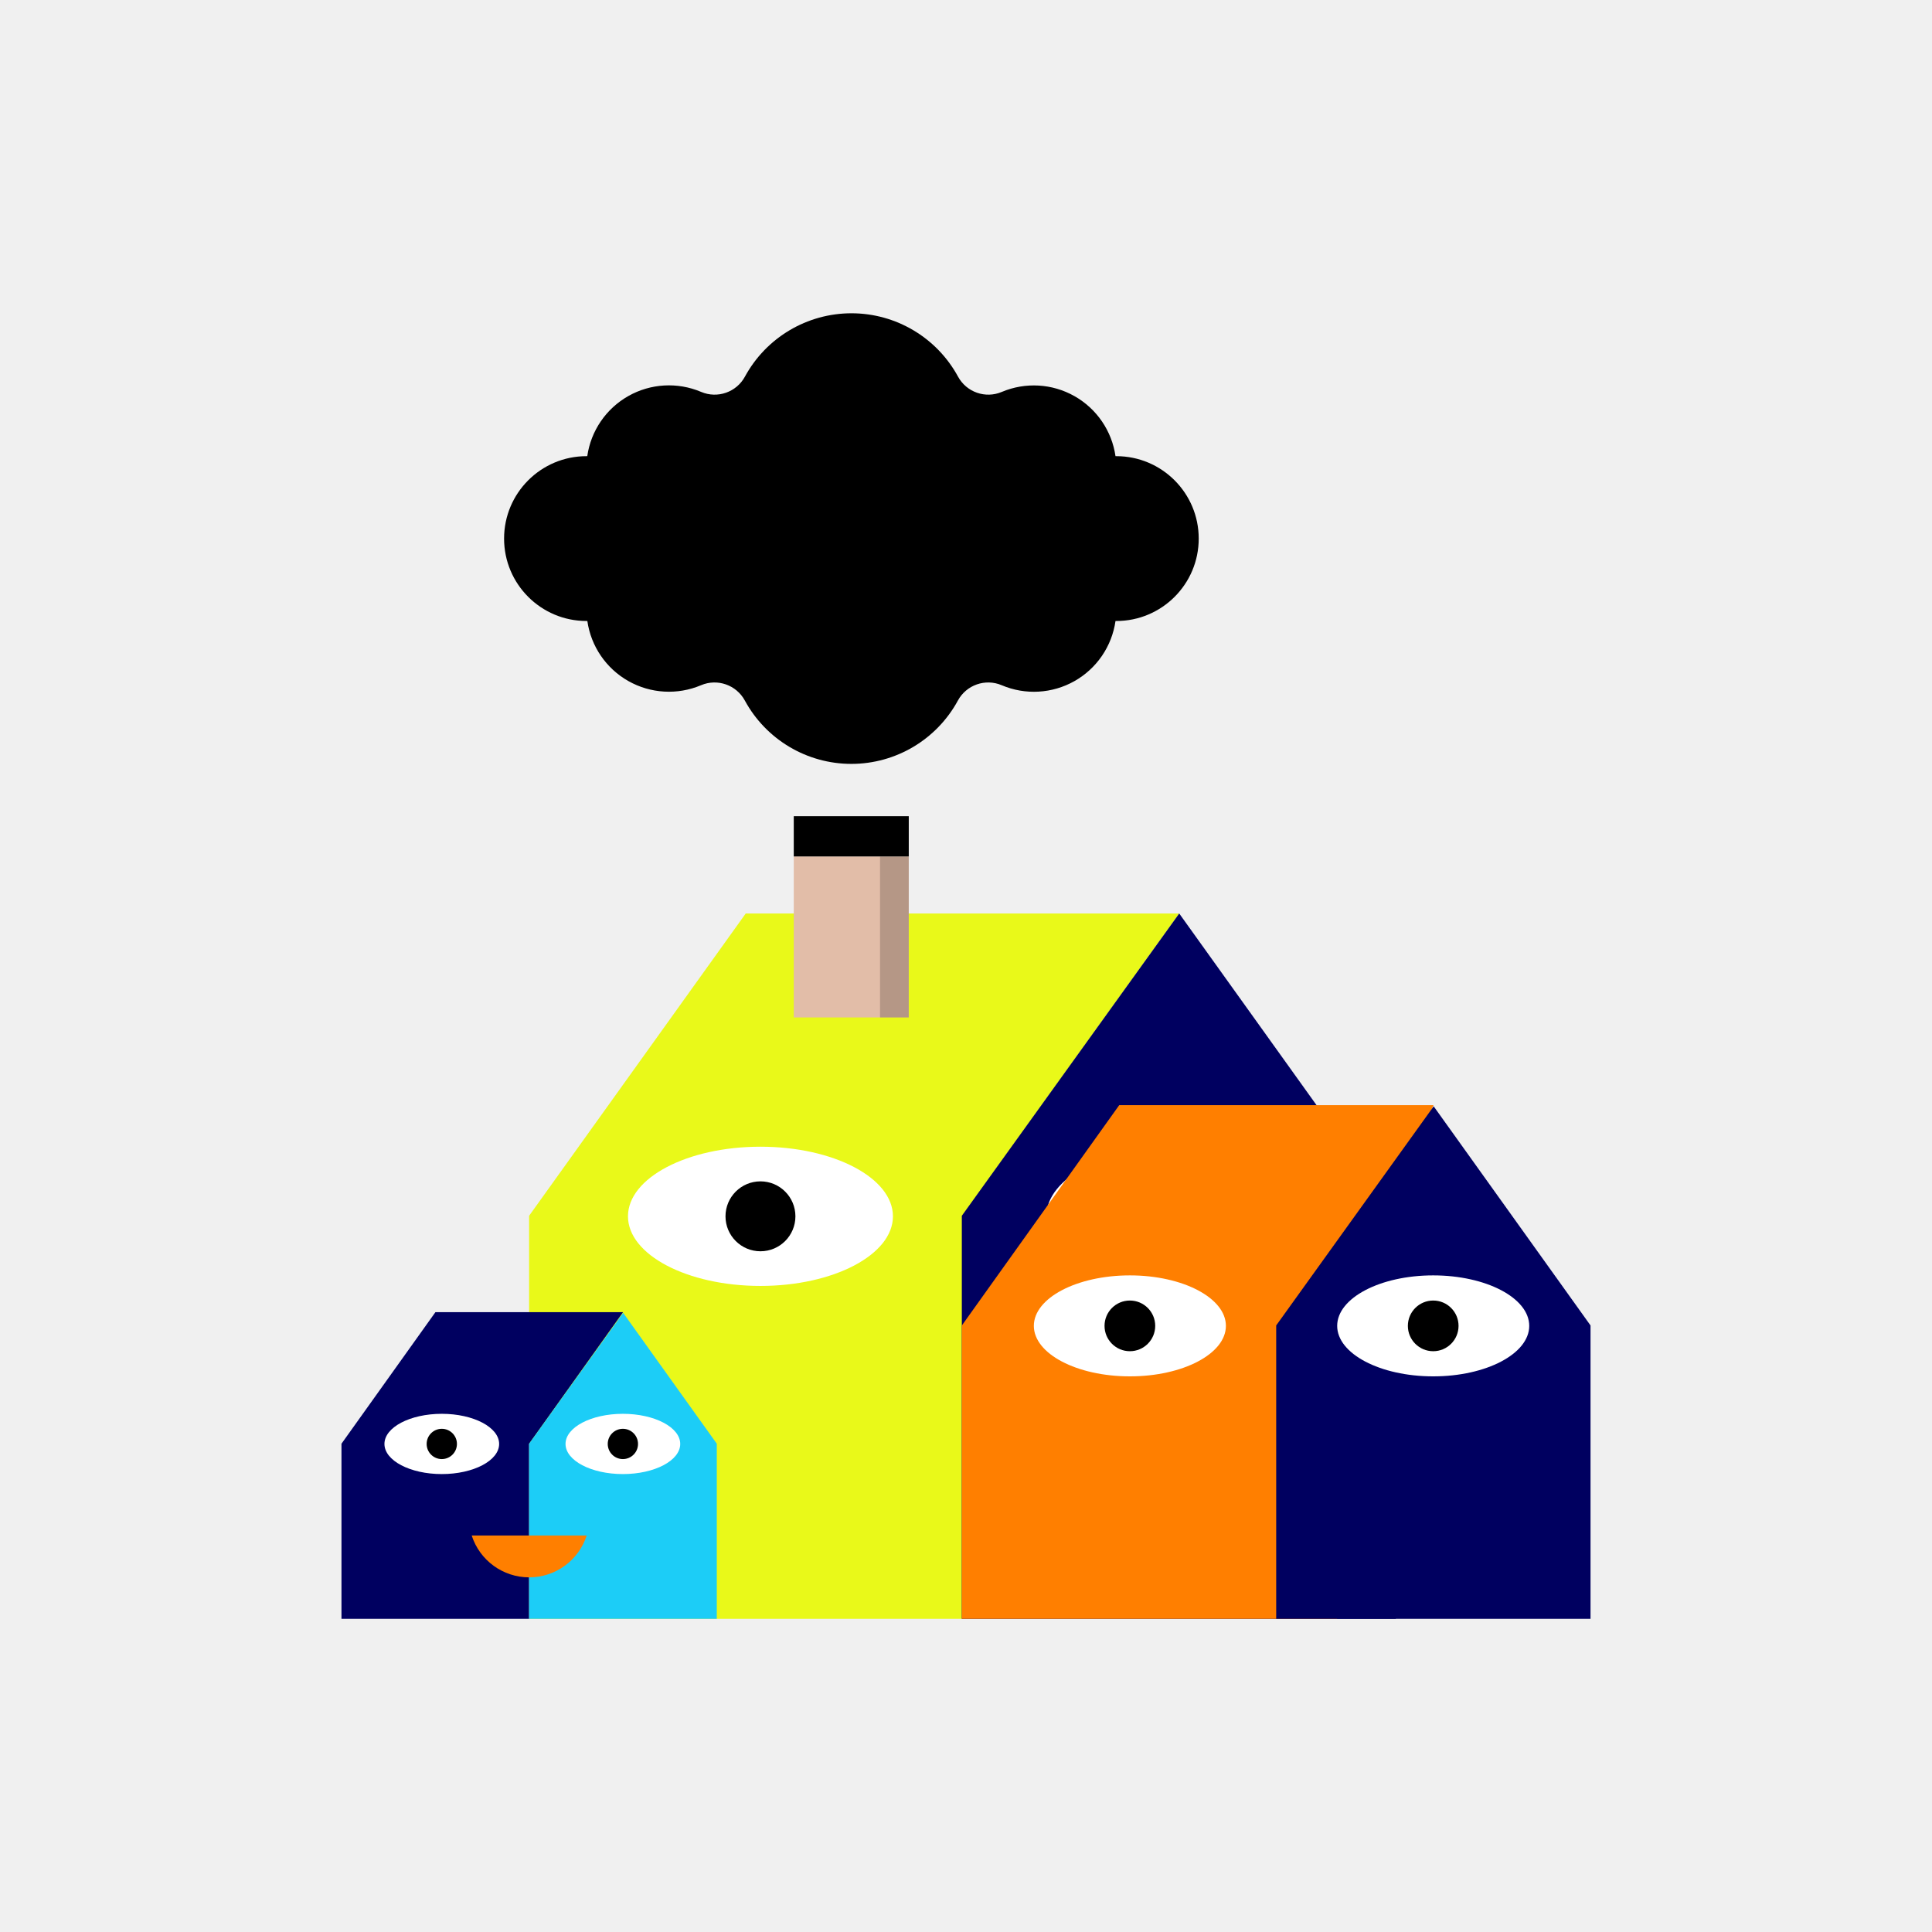
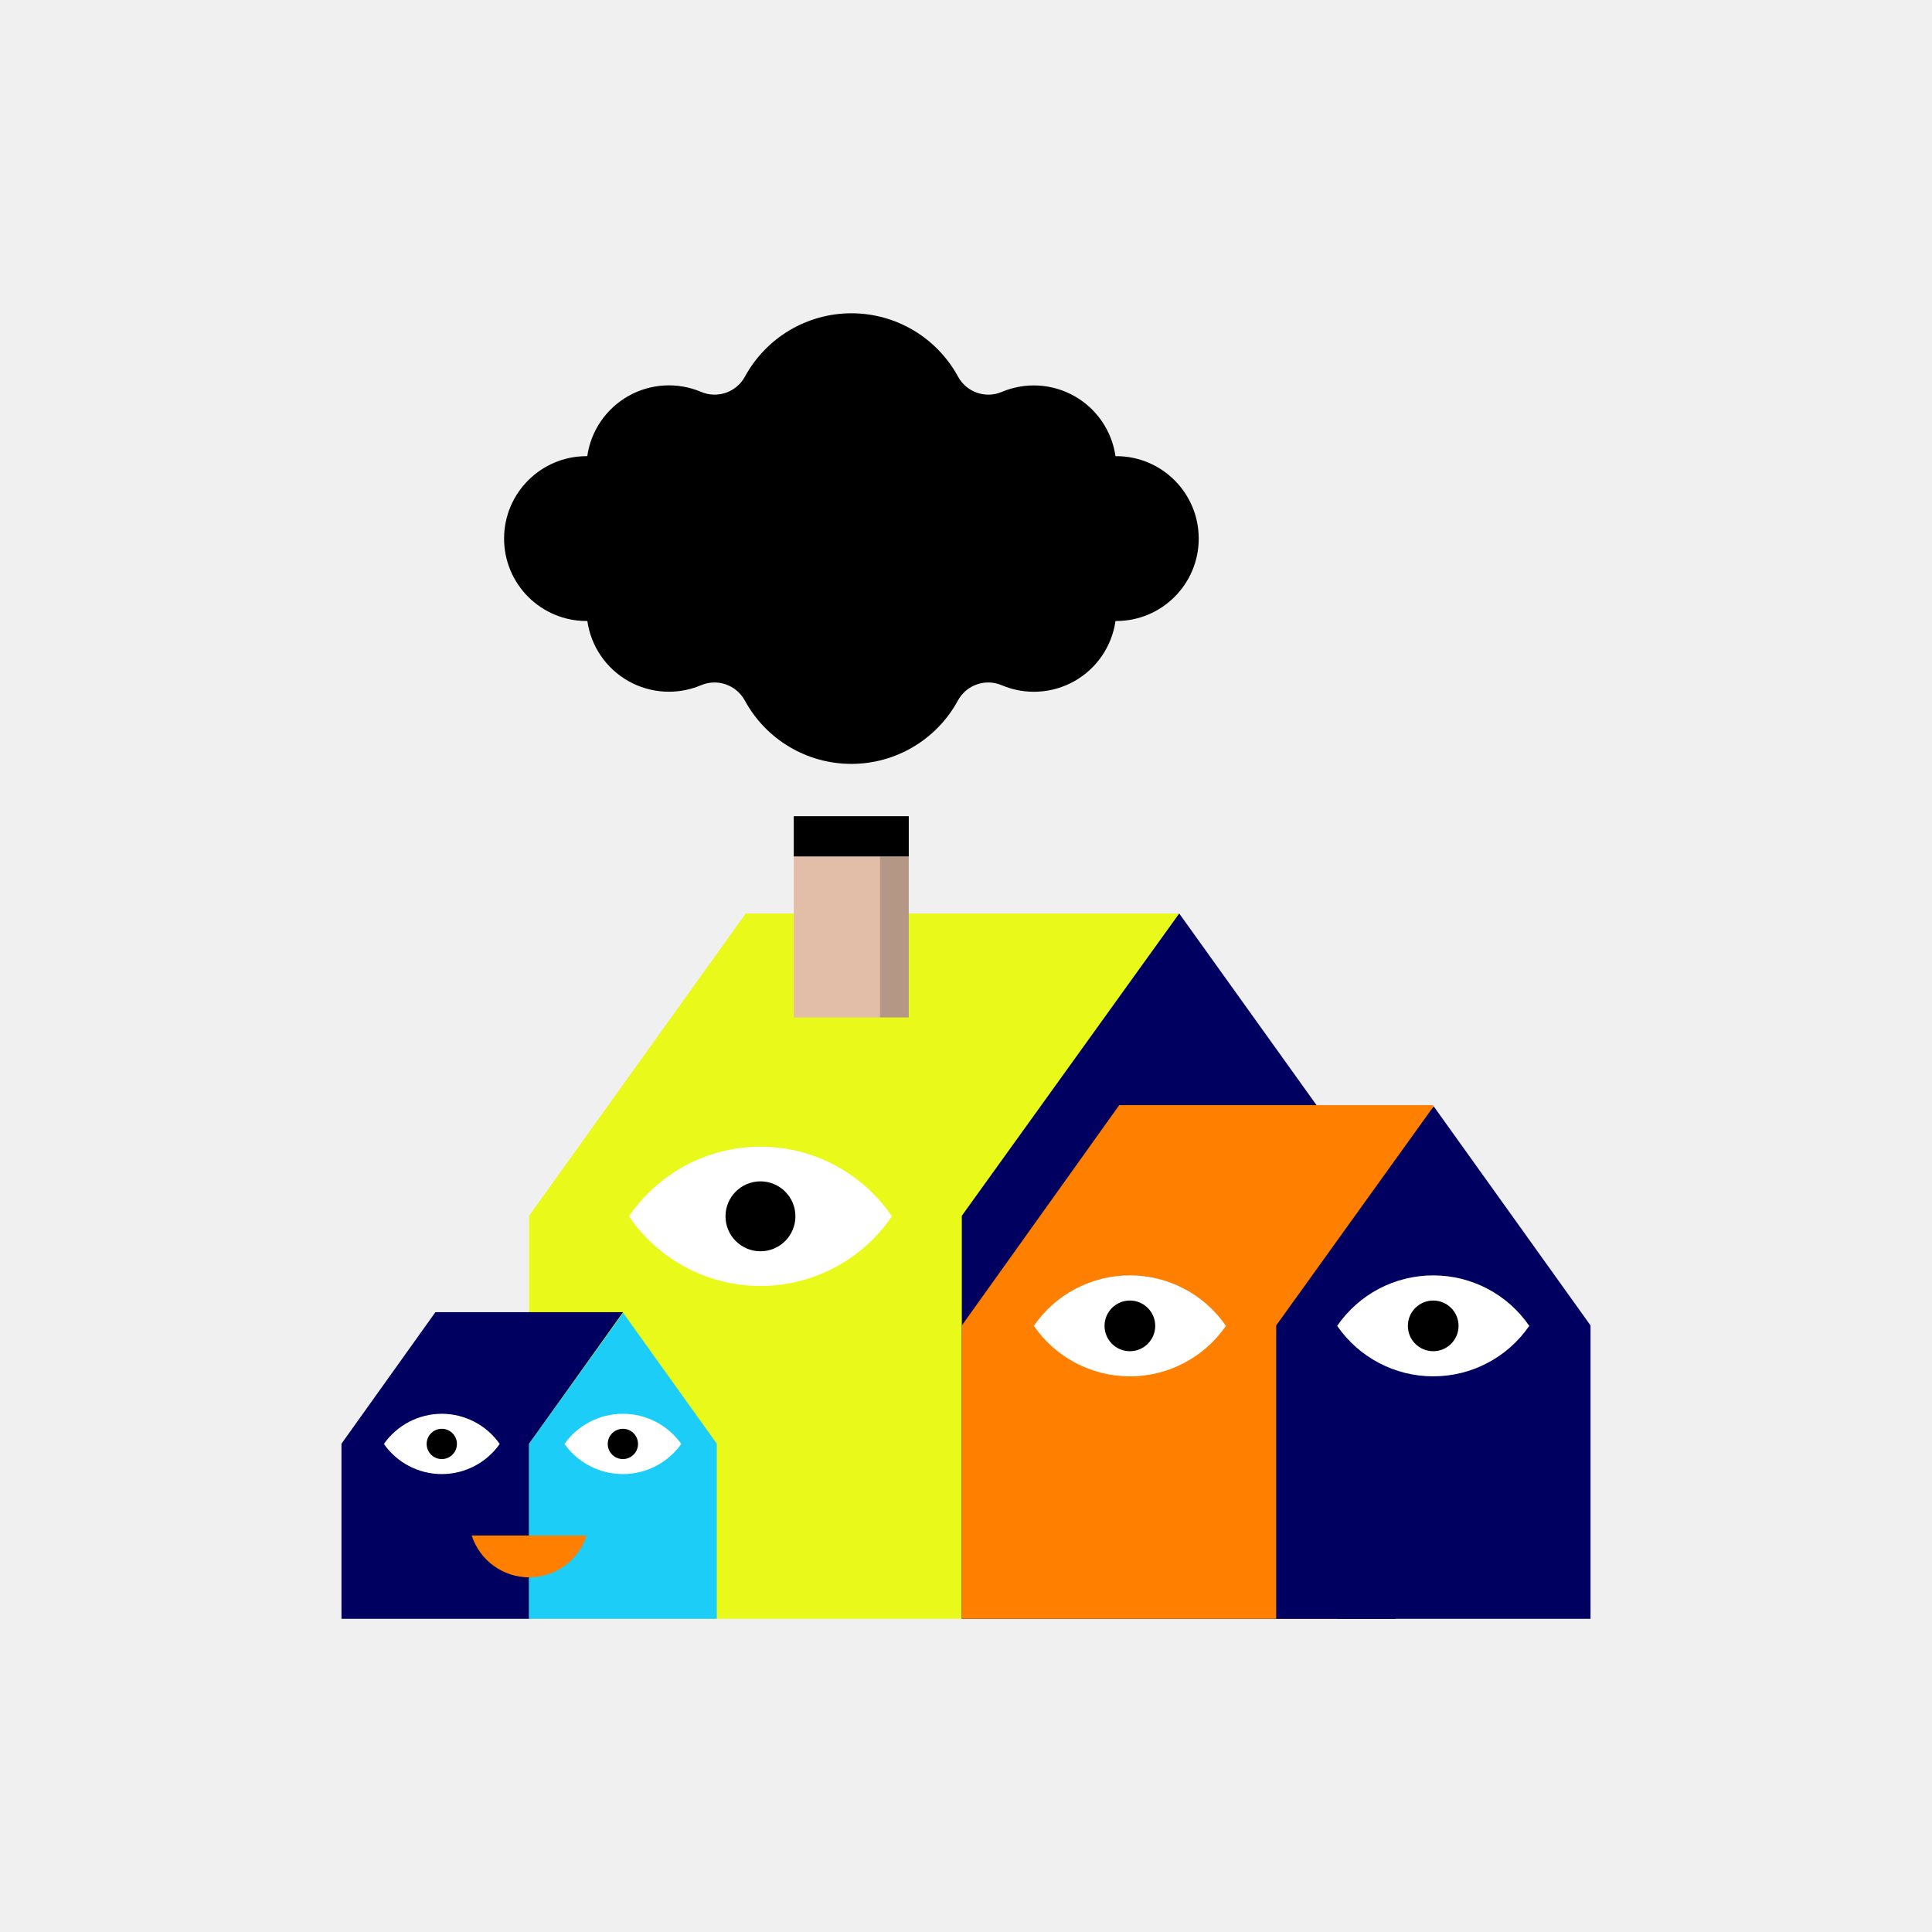
<svg xmlns="http://www.w3.org/2000/svg" viewBox="0 0 504 504">
  <defs>
-     <style>.cls-1{isolation:isolate;}.cls-2{fill:#e9f919;}.cls-3{fill:#000060;}.cls-4{fill:#fff;}.cls-5{fill:#e2bda8;}.cls-6{fill:#ccc;mix-blend-mode:multiply;}.cls-7{fill:#ff7f00;}.cls-8{fill:#1ccdf7;}</style>
+     <style>.cls-1{isolation:isolate;}.cls-2{fill:#e9f919;}.cls-3{fill:#000060;}.cls-4{fill:#e2bda8;}.cls-5{fill:#ccc;mix-blend-mode:multiply;}.cls-6{fill:#ff7f00;}.cls-7{fill:#1ccdf7;}.cls-8{fill:#fff;}</style>
  </defs>
  <g class="cls-1">
    <g id="Layer_1" data-name="Layer 1">
      <path d="M291.16,119H291a21.52,21.52,0,0,0-29.64-16.77,9,9,0,0,1-11.45-4,31.64,31.64,0,0,0-55.57,0,9,9,0,0,1-11.45,4A21.52,21.52,0,0,0,153.2,119H153a21.5,21.5,0,0,0,0,43h.22a21.5,21.5,0,0,0,29.64,16.76,9,9,0,0,1,11.45,4,31.63,31.63,0,0,0,55.57,0,9,9,0,0,1,11.45-4A21.5,21.5,0,0,0,291,162h.21a21.5,21.5,0,1,0,0-43Z" />
      <polygon class="cls-2" points="307.62 238.3 194.54 238.3 138.03 317.16 138.03 422.3 251.03 422.3 251.03 317.16 307.62 238.3" />
      <polygon class="cls-3" points="364.12 317.16 307.62 238.3 250.91 317.16 250.91 422.3 364.12 422.3 364.12 317.16" />
-       <ellipse class="cls-4" cx="198.38" cy="317.3" rx="34.56" ry="18.16" />
+       <rect class="cls-4" x="207.07" y="223.42" width="30" height="42" />
+       <rect class="cls-5" x="229.57" y="223.42" width="7.5" height="42" />
+       <rect x="207.07" y="212.92" width="30" height="10.5" />
+       <polygon class="cls-6" points="373.96 288.3 291.97 288.3 250.92 345.77 250.92 422.3 348.83 422.3 348.83 345.77 373.96 288.3" />
+       <polygon class="cls-3" points="414.92 345.77 374 288.6 332.92 345.77 332.92 422.3 414.92 422.3 414.92 345.77" />
+       <polygon class="cls-3" points="162.54 342.3 113.59 342.3 89.08 376.62 89.08 422.3 138.03 422.3 138.03 376.62 162.54 342.3" />
+       <polygon class="cls-7" points="186.99 376.62 162.56 342.48 138.03 376.62 138.03 422.3 186.99 422.3 186.99 376.62" />
+       <path class="cls-6" d="M153.05,400.56a15.76,15.76,0,0,1-30,0Z" />
+       <path class="cls-8" d="M198.38,299.14a41.49,41.49,0,0,0-34.29,18.16,41.44,41.44,0,0,0,68.58,0A41.5,41.5,0,0,0,198.38,299.14Z" />
      <circle cx="198.38" cy="317.3" r="9.12" />
-       <ellipse class="cls-4" cx="307.52" cy="317.3" rx="34.56" ry="18.16" />
-       <circle cx="307.52" cy="317.3" r="9.12" />
-       <rect class="cls-5" x="207.07" y="223.42" width="30" height="42" />
-       <rect class="cls-6" x="229.57" y="223.42" width="7.5" height="42" />
-       <rect x="207.07" y="212.92" width="30" height="10.5" />
-       <polygon class="cls-7" points="373.96 288.3 291.97 288.3 250.92 345.77 250.92 422.3 348.83 422.3 348.83 345.77 373.96 288.3" />
-       <polygon class="cls-3" points="414.92 345.77 374 288.6 332.92 345.77 332.92 422.3 414.92 422.3 414.92 345.77" />
-       <ellipse class="cls-4" cx="294.75" cy="345.88" rx="25.05" ry="13.17" />
+       <path class="cls-8" d="M294.75,332.71a30.37,30.37,0,0,0-25.05,13.17,30.42,30.42,0,0,0,50.11,0A30.37,30.37,0,0,0,294.75,332.71Z" />
      <circle cx="294.75" cy="345.88" r="6.61" />
-       <ellipse class="cls-4" cx="373.88" cy="345.88" rx="25.05" ry="13.17" />
+       <path class="cls-8" d="M373.88,332.71a30.36,30.36,0,0,0-25.05,13.17,30.42,30.42,0,0,0,50.11,0A30.37,30.37,0,0,0,373.88,332.71Z" />
      <circle cx="373.88" cy="345.88" r="6.61" />
-       <polygon class="cls-3" points="162.54 342.3 113.59 342.3 89.08 376.62 89.08 422.3 138.03 422.3 138.03 376.62 162.54 342.3" />
-       <polygon class="cls-8" points="186.99 376.62 162.56 342.48 138.03 376.62 138.03 422.3 186.99 422.3 186.99 376.62" />
-       <ellipse class="cls-4" cx="115.25" cy="376.68" rx="14.96" ry="7.86" />
+       <path class="cls-8" d="M100.14,376.68a18.45,18.45,0,0,0,30.22,0Z" />
+       <path class="cls-8" d="M147.25,376.68a18.7,18.7,0,0,0,30.48,0Z" />
+       <path class="cls-8" d="M115.25,368.81a18.52,18.52,0,0,0-15.11,7.87l15.11,3.94,15.11-3.94A18.52,18.52,0,0,0,115.25,368.81Z" />
+       <path class="cls-8" d="M162.49,368.81a18.72,18.72,0,0,0-15.24,7.87l15.24,3.94,15.24-3.94A18.73,18.73,0,0,0,162.49,368.81Z" />
+       <circle cx="162.49" cy="376.68" r="3.95" />
      <circle cx="115.25" cy="376.68" r="3.95" />
-       <ellipse class="cls-4" cx="162.49" cy="376.68" rx="14.96" ry="7.86" />
-       <circle cx="162.49" cy="376.68" r="3.95" />
-       <path class="cls-7" d="M153.05,400.56a15.76,15.76,0,0,1-30,0Z" />
    </g>
  </g>
</svg>
